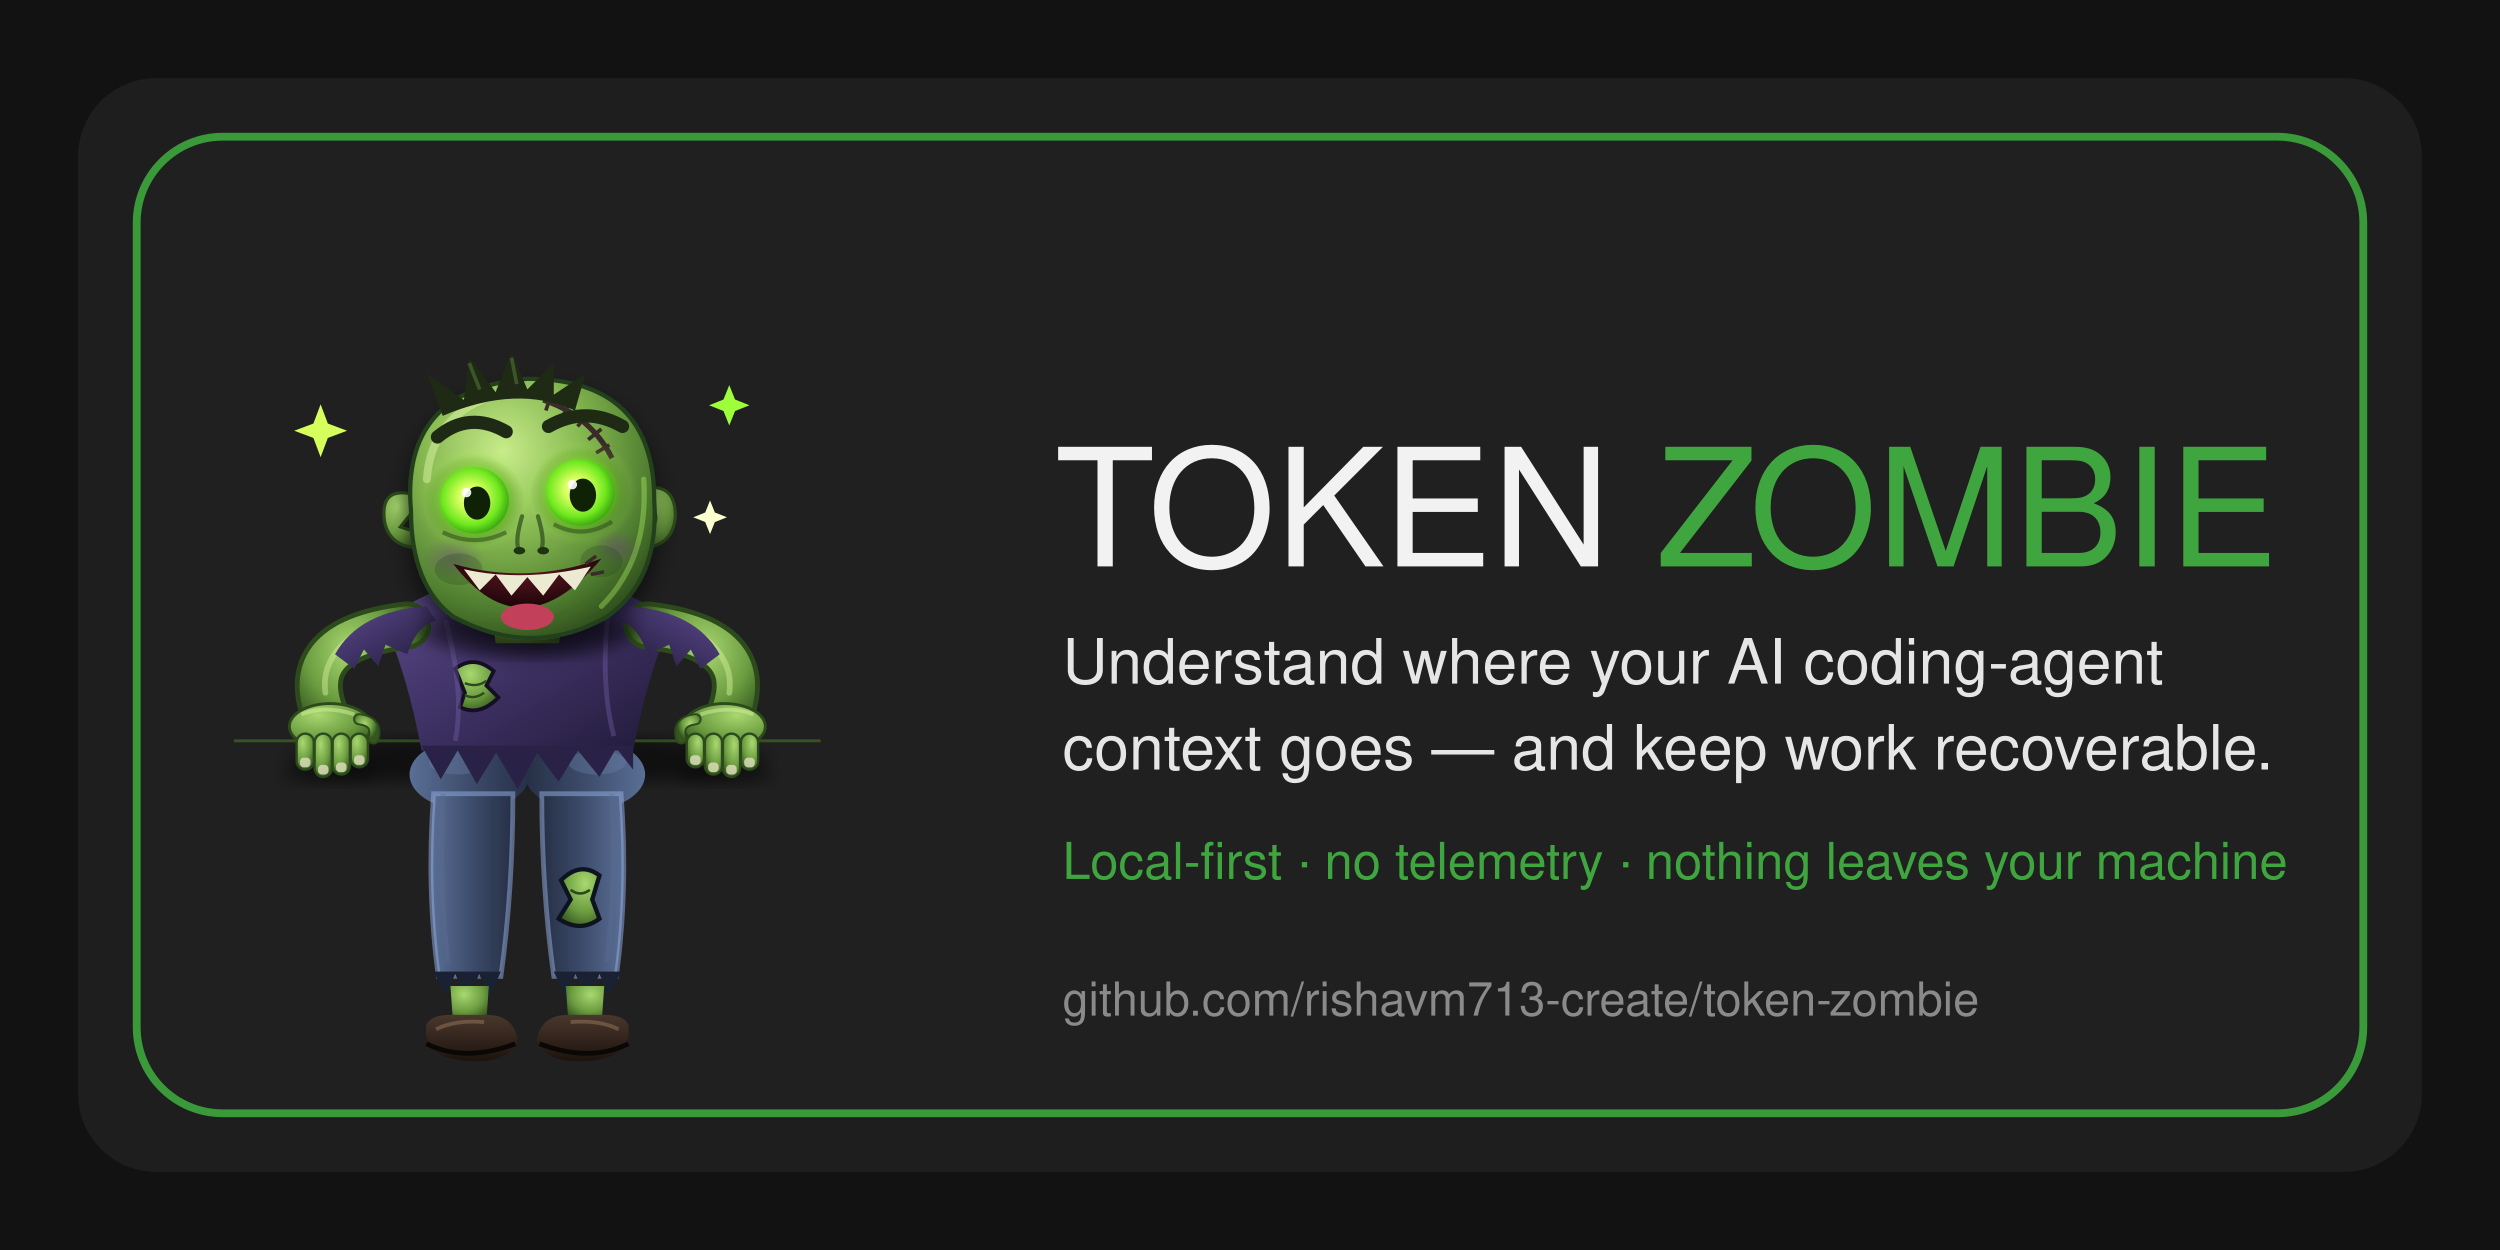
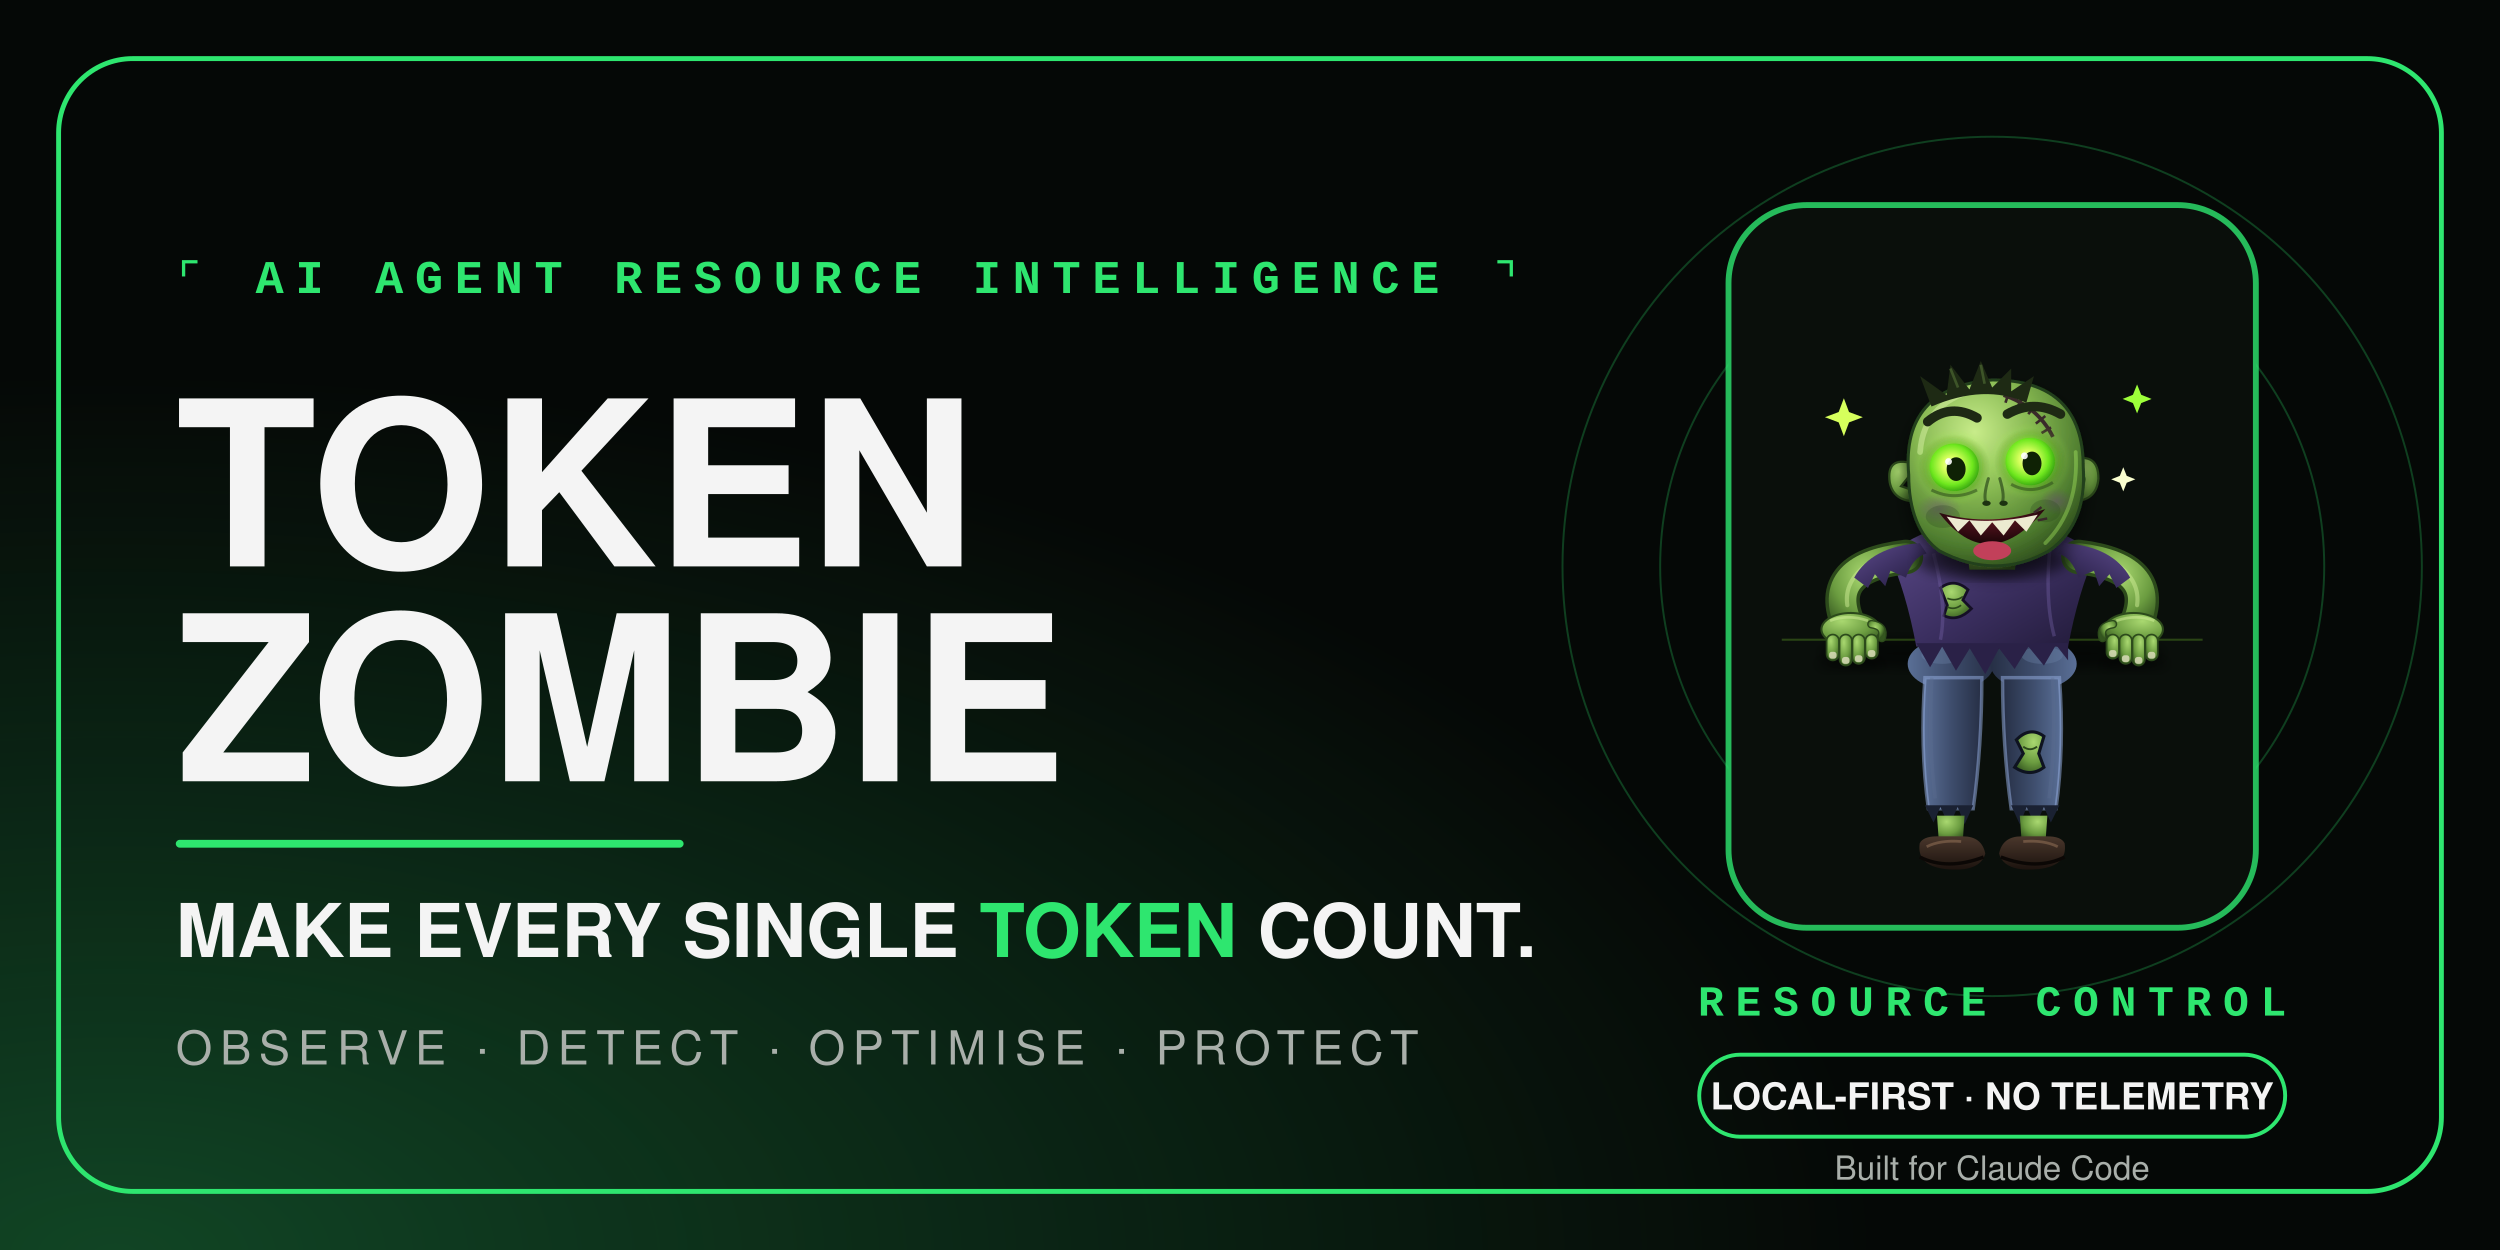
<svg xmlns="http://www.w3.org/2000/svg" viewBox="0 0 1280 640" width="1280" height="640">
-   <rect width="1280" height="640" fill="#121212" />
-   <rect x="40" y="40" width="1200" height="560" rx="40" fill="#1e1e1e" />
-   <rect x="70" y="70" width="1140" height="500" rx="44" fill="#202020" stroke="#3a9a3a" stroke-width="4" />
-   <svg x="110" y="90" width="320" height="474" viewBox="0 0 260 385">
+   <defs>
+     <radialGradient id="g" cx="0.05" cy="1" r="0.7">
+       <stop offset="0" stop-color="#1f8f4a" stop-opacity=".45" />
+       <stop offset="1" stop-color="#1f8f4a" stop-opacity="0" />
+     </radialGradient>
+   </defs>
+   <rect width="1280" height="640" fill="#050806" />
+   <rect width="1280" height="640" fill="url(#g)" />
+   <rect x="30" y="30" width="1220" height="580" rx="38" fill="none" stroke="#2ee66f" stroke-width="2.5" />
+   <g fill="none" stroke="#2ee66f" stroke-opacity=".25">
+     <circle cx="1020" cy="290" r="220" />
+     <circle cx="1020" cy="290" r="170" />
+   </g>
+   <rect x="885" y="105" width="270" height="370" rx="40" fill="#0a0f0b" stroke="#2ee66f" stroke-opacity=".8" stroke-width="3" />
+   <svg x="905" y="120" width="230" height="340" viewBox="0 0 260 385">
    <defs>
      <radialGradient id="tzSkin" cx="38%" cy="28%" r="78%">
        <stop offset="0" stop-color="#c8ec8a" />
        <stop offset=".42" stop-color="#86b851" />
        <stop offset=".78" stop-color="#4f7d2f" />
        <stop offset="1" stop-color="#2c4a1b" />
      </radialGradient>
      <radialGradient id="tzSkinB" cx="35%" cy="25%" r="85%">
        <stop offset="0" stop-color="#a9d870" />
        <stop offset=".6" stop-color="#6b9c40" />
        <stop offset="1" stop-color="#34561f" />
      </radialGradient>
      <linearGradient id="tzShirt" x1="0" y1="0" x2="1" y2="1">
        <stop offset="0" stop-color="#5d4b8c" />
        <stop offset=".55" stop-color="#3b2f60" />
        <stop offset="1" stop-color="#211a38" />
      </linearGradient>
      <linearGradient id="tzPants" x1="0" y1="0" x2="1" y2="0">
        <stop offset="0" stop-color="#5a6f96" />
        <stop offset=".5" stop-color="#3d4c6b" />
        <stop offset="1" stop-color="#262f45" />
      </linearGradient>
      <linearGradient id="tzShoe" x1="0" y1="0" x2="0" y2="1">
        <stop offset="0" stop-color="#4a372c" />
        <stop offset="1" stop-color="#1c130e" />
      </linearGradient>
      <radialGradient id="tzEye" cx="45%" cy="45%" r="60%">
        <stop offset="0" stop-color="#fbffd0" />
        <stop offset=".3" stop-color="#d6ff5c" />
        <stop offset=".7" stop-color="#6fe81f" />
        <stop offset="1" stop-color="#2f9a0c" />
      </radialGradient>
      <radialGradient id="tzHalo" cx="50%" cy="50%" r="50%">
        <stop offset="0" stop-color="#9dff3a" stop-opacity=".55" />
        <stop offset="1" stop-color="#9dff3a" stop-opacity="0" />
      </radialGradient>
      <radialGradient id="tzAO" cx="50%" cy="50%" r="50%">
        <stop offset="0" stop-color="#0b1406" stop-opacity=".75" />
        <stop offset="1" stop-color="#0b1406" stop-opacity="0" />
      </radialGradient>
      <radialGradient id="tzBruise" cx="50%" cy="50%" r="50%">
        <stop offset="0" stop-color="#6b3f7a" stop-opacity=".45" />
        <stop offset="1" stop-color="#6b3f7a" stop-opacity="0" />
      </radialGradient>
      <radialGradient id="tzMouth" cx="50%" cy="30%" r="70%">
        <stop offset="0" stop-color="#5a1420" />
        <stop offset="1" stop-color="#1a0508" />
      </radialGradient>
      <filter id="tzGlow" x="-60%" y="-60%" width="220%" height="220%">
        <feGaussianBlur stdDeviation="2.2" result="b" />
        <feMerge>
          <feMergeNode in="b" />
          <feMergeNode in="SourceGraphic" />
        </feMerge>
      </filter>
      <filter id="tzShadow" x="-20%" y="-20%" width="140%" height="150%">
        <feDropShadow dx="0" dy="5" stdDeviation="4.5" flood-color="#000" flood-opacity=".55" />
      </filter>
      <filter id="tzSoft">
        <feGaussianBlur stdDeviation="3" />
      </filter>
    </defs>
    <style>.tz-zombie{width:100%;height:100%;overflow:visible;display:block}.tz-zombie *{transform-box:view-box}.tz-torso,.tz-head{transform-origin:130px 172px}.tz-legL{transform-origin:108px 178px}.tz-legR{transform-origin:152px 178px}@keyframes tzBreath{0%,100%{transform:scale(1,1)}50%{transform:scale(1.012,1.03)}}@keyframes tzHeadBob{0%,100%{transform:translateY(0)}50%{transform:translateY(-1.6px)}}@keyframes tzBlink{0%,92%,100%{transform:scaleY(0)}95%{transform:scaleY(1)}}@keyframes tzSwingL{0%,100%{transform:rotate(0)}50%{transform:rotate(7deg)}}@keyframes tzSwingR{0%,100%{transform:rotate(0)}50%{transform:rotate(-6deg)}}@keyframes tzLook{0%,100%{transform:rotate(0) translateX(0)}20%{transform:rotate(-7deg) translateX(-4px)}45%{transform:rotate(-6deg) translateX(-4px)}65%{transform:rotate(6deg) translateX(4px)}85%{transform:rotate(5deg) translateX(4px)}}@keyframes tzPupil{0%,100%{transform:translateX(0)}20%,45%{transform:translateX(-3.5px)}65%,85%{transform:translateX(3.5px)}}@keyframes tzBounce{0%,100%{transform:translateY(0) scale(1)}30%{transform:translateY(-9px) scale(1.02,.98)}55%{transform:translateY(0) scale(1.03,.96)}}@keyframes tzKick{0%,100%{transform:rotate(0)}30%{transform:rotate(-22deg)}60%{transform:rotate(10deg)}}@keyframes tzKickR{0%,100%{transform:rotate(0)}30%{transform:rotate(22deg)}60%{transform:rotate(-10deg)}}@keyframes tzSpark{0%,100%{opacity:0;transform:scale(.6)}50%{opacity:1;transform:scale(1.15)}}@keyframes tzShake{0%,100%{transform:translateX(0)}20%{transform:translateX(-2px) rotate(-1.5deg)}40%{transform:translateX(2px) rotate(1.5deg)}60%{transform:translateX(-1.5px)}80%{transform:translateX(1.5px)}}@keyframes tzPulse{0%,100%{opacity:.55}50%{opacity:1}}@keyframes tzNod{0%,100%{transform:rotate(6deg) translateY(4px)}50%{transform:rotate(9deg) translateY(7px)}}@keyframes tzZ{0%{opacity:0;transform:translate(0,6px)}30%{opacity:1}100%{opacity:0;transform:translate(10px,-14px)}}@keyframes tzThink{0%,100%{opacity:.3}50%{opacity:1}}.tz-idle .tz-torso{animation:tzBreath 4.2s ease-in-out infinite}.tz-idle .tz-head{animation:tzHeadBob 4.2s ease-in-out infinite}.tz-idle .tz-lid,.tz-working .tz-lid,.tz-excited .tz-lid{animation:tzBlink 5.5s infinite}.tz-idle .tz-legL{animation:tzSwingL 6s ease-in-out infinite}.tz-idle .tz-legR{animation:tzSwingR 6s ease-in-out infinite 1.2s}.tz-working .tz-torso{animation:tzBreath 3s ease-in-out infinite}.tz-working .tz-head{animation:tzLook 4.8s ease-in-out infinite}.tz-working .tz-pupil{animation:tzPupil 4.8s ease-in-out infinite}.tz-working .tz-think{animation:tzThink 1.6s ease-in-out infinite}.tz-working .tz-legL{animation:tzSwingL 2.4s ease-in-out infinite}.tz-working .tz-legR{animation:tzSwingR 2.4s ease-in-out infinite .6s}.tz-excited .tz-torso,.tz-excited .tz-head{animation:tzBounce .9s ease-in-out infinite}.tz-excited .tz-legL{animation:tzKick .9s ease-in-out infinite}.tz-excited .tz-legR{animation:tzKickR .9s ease-in-out infinite .15s}.tz-excited .tz-spark{animation:tzSpark 1.2s ease-in-out infinite;transform-origin:130px 60px}.tz-excited .tz-halo{animation:tzPulse .9s ease-in-out infinite}.tz-alert .tz-head{animation:tzShake .5s ease-in-out infinite}.tz-alert .tz-bang{animation:tzPulse .7s ease-in-out infinite}.tz-alert .tz-halo{animation:tzPulse .5s ease-in-out infinite}.tz-sleep .tz-head{animation:tzNod 5s ease-in-out infinite}.tz-sleep .tz-torso{animation:tzBreath 6s ease-in-out infinite}.tz-sleep .tz-halo{opacity:.25}.tz-sleep .tz-z text{animation:tzZ 3.2s ease-in-out infinite}.tz-sleep .tz-z text+text{animation-delay:1.6s}@media (prefers-reduced-motion:reduce){.tz-zombie *{animation:none!important}}</style>
    <g transform="translate(0 65)">
      <ellipse cx="130" cy="178" rx="100" ry="10" fill="#000" opacity=".5" filter="url(#tzSoft)" />
      <path d="M8 170 H252" stroke="#9dff3a" stroke-opacity=".22" stroke-width="1.2" />
      <g class="tz-leg tz-legL">
        <g>
          <ellipse cx="106" cy="184" rx="25" ry="15" fill="url(#tzPants)" />
          <ellipse cx="101" cy="179" rx="12" ry="5" fill="#6d84aa" opacity=".35" />
          <path d="M91 192 Q88 232 93 268 L119 268 Q124 232 124 192 Z" fill="url(#tzPants)" stroke="#8fa6d6" stroke-opacity=".55" stroke-width="2" />
          <path d="M95 192 Q93 230 97 262" fill="none" stroke="#5b6e8f" stroke-width="2" opacity=".35" />
          <path d="M91 266 L96 276 L100 267 L105 278 L110 267 L114 277 L119 266 Z" fill="#1a2132" />
          <path d="M98 272 L114 272 L113 286 L99 286 Z" fill="url(#tzSkinB)" />
          <path d="M88 288 Q86 301 103 303 Q123 305 126 294 Q124 284 113 284 L98 284 Q90 284 88 288 Z" fill="url(#tzShoe)" />
          <path d="M92 290 Q100 286 112 287" fill="none" stroke="#8a6a52" stroke-width="1.6" opacity=".6" />
          <path d="M88 296 Q104 304 125 296" fill="none" stroke="#0b0705" stroke-width="2" />
        </g>
      </g>
      <g class="tz-leg tz-legR">
        <g transform="translate(260 0) scale(-1 1)">
          <ellipse cx="106" cy="184" rx="25" ry="15" fill="url(#tzPants)" />
          <ellipse cx="101" cy="179" rx="12" ry="5" fill="#6d84aa" opacity=".35" />
          <path d="M91 192 Q88 232 93 268 L119 268 Q124 232 124 192 Z" fill="url(#tzPants)" stroke="#8fa6d6" stroke-opacity=".55" stroke-width="2" />
          <path d="M95 192 Q93 230 97 262" fill="none" stroke="#5b6e8f" stroke-width="2" opacity=".35" />
          <path d="M100 226 Q108 220 116 228 L112 236 L117 244 Q108 250 100 244 L103 236 Z" fill="url(#tzSkinB)" />
          <path d="M100 226 Q108 220 116 228 L112 236 L117 244 Q108 250 100 244 L103 236 Z" fill="none" stroke="#0e1320" stroke-width="1.8" />
          <path d="M104 232 Q108 235 112 232" fill="none" stroke="#2c4a1b" stroke-width="1.1" />
          <path d="M91 266 L96 276 L100 267 L105 278 L110 267 L114 277 L119 266 Z" fill="#1a2132" />
          <path d="M98 272 L114 272 L113 286 L99 286 Z" fill="url(#tzSkinB)" />
          <path d="M88 288 Q86 301 103 303 Q123 305 126 294 Q124 284 113 284 L98 284 Q90 284 88 288 Z" fill="url(#tzShoe)" />
          <path d="M92 290 Q100 286 112 287" fill="none" stroke="#8a6a52" stroke-width="1.6" opacity=".6" />
          <path d="M88 296 Q104 304 125 296" fill="none" stroke="#0b0705" stroke-width="2" />
        </g>
      </g>
      <g class="tz-torso">
        <path d="M86 174 Q80 142 70 120 Q98 100 130 100 Q162 100 190 120 Q180 142 174 174 Z" fill="url(#tzShirt)" />
        <path d="M112 102 L130 128 L148 102 Q130 98 112 102 Z" fill="url(#tzSkinB)" />
        <path d="M118 110 L130 124 L142 110" fill="none" stroke="#2c4a1b" stroke-width="1.4" opacity=".6" />
        <path d="M100 140 Q108 134 116 141 L113 147 L118 152 Q110 160 102 156 L104 150 Z" fill="url(#tzSkinB)" />
        <path d="M100 140 Q108 134 116 141 L113 147 L118 152 Q110 160 102 156 L104 150 Z" fill="none" stroke="#150f26" stroke-width="1.6" />
        <path d="M104 146 Q109 148 113 145 M104 151 Q108 153 112 150" fill="none" stroke="#2c4a1b" stroke-width="1" />
        <path d="M96 120 Q104 150 100 170 M164 112 Q160 146 166 168" fill="none" stroke="#7b68b0" stroke-width="2" opacity=".35" />
        <path d="M86 172 L94 186 L101 174 L109 188 L117 175 L126 190 L134 175 L143 187 L151 174 L160 185 L167 173 L174 182 L174 172 Z" fill="#2a2147" />
        <ellipse cx="130" cy="110" rx="46" ry="11" fill="url(#tzAO)" opacity=".85" />
      </g>
      <g>
        <path d="M80 122 Q30 128 48 164" fill="none" stroke="#2c4a1b" stroke-width="20" stroke-linecap="round" />
        <path d="M80 122 Q30 128 48 164" fill="none" stroke="url(#tzSkinB)" stroke-width="16" stroke-linecap="round" />
        <path d="M58 126 Q44 136 46 150" fill="none" stroke="#d5f29b" stroke-width="2.4" stroke-linecap="round" opacity=".45" />
        <path d="M88 114 Q60 116 50 134 L58 140 L62 132 L68 139 L71 130 L80 134 Q84 122 92 120 Z" fill="url(#tzShirt)" />
      </g>
      <g transform="translate(260 0) scale(-1 1)">
        <path d="M80 122 Q30 128 48 164" fill="none" stroke="#2c4a1b" stroke-width="20" stroke-linecap="round" />
        <path d="M80 122 Q30 128 48 164" fill="none" stroke="url(#tzSkinB)" stroke-width="16" stroke-linecap="round" />
        <path d="M58 126 Q44 136 46 150" fill="none" stroke="#d5f29b" stroke-width="2.4" stroke-linecap="round" opacity=".45" />
        <path d="M88 114 Q60 116 50 134 L58 140 L62 132 L68 139 L71 130 L80 134 Q84 122 92 120 Z" fill="url(#tzShirt)" />
      </g>
      <g class="tz-head">
        <g transform="translate(130 70) scale(1.1) translate(-130 -58)">
          <ellipse cx="130" cy="108" rx="40" ry="9" fill="#000" opacity=".45" filter="url(#tzSoft)" />
          <path d="M116 96 L118 112 L142 112 L144 96 Z" fill="url(#tzSkinB)" />
          <path d="M88 56 Q74 52 76 66 Q78 76 90 76 L88 70 L82 68 L86 63 Z" fill="url(#tzSkinB)" stroke="#2c4a1b" stroke-width="1.2" />
          <path d="M172 54 Q186 50 186 64 Q185 76 172 76 Z" fill="url(#tzSkinB)" stroke="#2c4a1b" stroke-width="1.2" />
          <path d="M176 60 Q181 64 176 70" fill="none" stroke="#2c4a1b" stroke-width="1.4" />
          <path d="M86 62 Q82 16 130 12 Q178 12 178 58 Q180 88 160 102 Q132 118 102 102 Q86 90 86 62 Z" fill="url(#tzSkin)" stroke="#23401a" stroke-width="1.6" filter="url(#tzShadow)" />
          <path d="M92 50 Q94 22 126 16" fill="none" stroke="#e2f8b0" stroke-width="3" stroke-linecap="round" opacity=".45" />
          <path d="M174 50 Q176 80 158 98" fill="none" stroke="#b6ff6a" stroke-width="2" stroke-linecap="round" opacity=".35" />
          <ellipse cx="102" cy="80" rx="12" ry="8" fill="url(#tzBruise)" />
          <ellipse cx="164" cy="76" rx="9" ry="7" fill="url(#tzBruise)" />
          <path d="M136 20 Q154 26 162 42" fill="none" stroke="#3a2a2a" stroke-width="2" />
          <path d="M139 18 l-2 6 M146 21 l-3 6 M153 25 l-4 5 M158 31 l-5 4 M161 37 l-5 3" stroke="#3a2a2a" stroke-width="1.4" />
          <path d="M98 26 L92 10 L106 20 L108 4 L118 17 L124 2 L130 16 L140 6 L140 18 L152 10 L148 24 Q126 14 98 26 Z" fill="#1e2a14" />
          <path d="M108 6 L112 16 M124 4 L126 14" stroke="#3d5428" stroke-width="1.4" />
          <ellipse cx="110" cy="58" rx="19" ry="17.5" fill="url(#tzAO)" />
          <ellipse cx="110" cy="58" rx="22" ry="20.5" fill="url(#tzHalo)" class="tz-halo" />
          <g class="tz-eye">
            <ellipse cx="110" cy="58" rx="13" ry="12.5" fill="url(#tzEye)" filter="url(#tzGlow)" />
            <g class="tz-pupil">
              <ellipse cx="111" cy="59" rx="5.0" ry="6.25" fill="#0f2205" />
              <circle cx="107" cy="55" r="1.8" fill="#fff" opacity=".9" />
            </g>
          </g>
          <clipPath id="tzC110">
            <ellipse cx="110" cy="58" rx="13.6" ry="13.1" />
          </clipPath>
          <g clip-path="url(#tzC110)">
            <rect class="tz-lid" x="95" y="44.5" width="30" height="27.0" fill="url(#tzSkin)" style="transform-origin:110px 44.5px;transform:scaleY(0)" />
            <path d="M97 45.5 Q110 48.5 123 45.5" fill="none" stroke="#1d3311" stroke-width="0" />
          </g>
          <ellipse cx="150" cy="55" rx="19" ry="17.5" fill="url(#tzAO)" />
          <ellipse cx="150" cy="55" rx="22" ry="20.5" fill="url(#tzHalo)" class="tz-halo" />
          <g class="tz-eye">
            <ellipse cx="150" cy="55" rx="13" ry="12.5" fill="url(#tzEye)" filter="url(#tzGlow)" />
            <g class="tz-pupil">
              <ellipse cx="151" cy="56" rx="5.0" ry="6.25" fill="#0f2205" />
              <circle cx="147" cy="52" r="1.8" fill="#fff" opacity=".9" />
            </g>
          </g>
          <clipPath id="tzC150">
            <ellipse cx="150" cy="55" rx="13.6" ry="13.1" />
          </clipPath>
          <g clip-path="url(#tzC150)">
            <rect class="tz-lid" x="135" y="41.5" width="30" height="27.0" fill="url(#tzSkin)" style="transform-origin:150px 41.5px;transform:scaleY(0)" />
            <path d="M137 42.5 Q150 45.5 163 42.5" fill="none" stroke="#1d3311" stroke-width="0" />
          </g>
          <path d="M96 34 Q108 24 122 32" fill="none" stroke="#1e2a14" stroke-width="5" stroke-linecap="round" />
          <path d="M138 30 Q152 22 166 30" fill="none" stroke="#1e2a14" stroke-width="5" stroke-linecap="round" />
          <path d="M98 70 Q110 76 122 70 M140 67 Q151 73 162 66" fill="none" stroke="#2c4a1b" stroke-width="1.6" opacity=".55" />
          <ellipse cx="104" cy="84" rx="9" ry="6" fill="#23401a" opacity=".25" />
          <ellipse cx="158" cy="81" rx="8" ry="6" fill="#23401a" opacity=".25" />
          <path d="M128 64 Q125 74 127 77 M134 64 Q137 74 135 77" fill="none" stroke="#2c4a1b" stroke-width="1.6" stroke-linecap="round" opacity=".7" />
          <ellipse cx="127" cy="77" rx="2.2" ry="1.4" fill="#1d3311" />
          <ellipse cx="136" cy="77" rx="2.2" ry="1.4" fill="#1d3311" />
          <path d="M102 82 Q128 116 158 80 Q130 90 102 82 Z" fill="url(#tzMouth)" />
          <path d="M106 84 L112 92 L118 86 L124 94 L130 87 L136 94 L142 86 L148 92 L154 83 Q128 89 106 84 Z" fill="#ecead0" />
          <ellipse cx="130" cy="102" rx="10" ry="5" fill="#c2405a" />
          <path d="M152 82 l4 -3 M154 86 l5 -1" stroke="#3a2a2a" stroke-width="1.3" />
        </g>
      </g>
      <g class="tz-spark">
        <path d="M44 30 l3 8 8 3 -8 3 -3 8 -3 -8 -8 -3 8 -3 Z" fill="#d6ff5c" />
        <path d="M214 22 l2.4 6 6 2.4 -6 2.4 -2.4 6 -2.4 -6 -6 -2.4 6 -2.4 Z" fill="#9dff3a" />
        <path d="M206 70 l2 5 5 2 -5 2 -2 5 -2 -5 -5 -2 5 -2 Z" fill="#fbffd0" />
      </g>
      <g class="tz-hand">
        <g>
          <g transform="translate(-8 0)">
            <ellipse cx="56" cy="184" rx="20" ry="5" fill="#000" opacity=".35" filter="url(#tzSoft)" />
            <ellipse cx="56" cy="164" rx="17" ry="9.5" fill="url(#tzSkinB)" stroke="#2c4a1b" stroke-width="1.2" />
            <path d="M44 159 Q54 155 66 159" fill="none" stroke="#d5f29b" stroke-width="1.6" opacity=".5" />
            <rect x="42" y="167" width="7.2" height="15" rx="3.6" fill="url(#tzSkinB)" stroke="#2c4a1b" stroke-width="1" />
            <rect x="43.4" y="177" width="4.4" height="4" rx="1.6" fill="#d9dcb8" opacity=".85" />
            <rect x="49.5" y="167" width="7.2" height="18" rx="3.6" fill="url(#tzSkinB)" stroke="#2c4a1b" stroke-width="1" />
            <rect x="50.9" y="180" width="4.4" height="4" rx="1.6" fill="#d9dcb8" opacity=".85" />
            <rect x="57" y="167" width="7.2" height="17" rx="3.6" fill="url(#tzSkinB)" stroke="#2c4a1b" stroke-width="1" />
            <rect x="58.4" y="179" width="4.4" height="4" rx="1.6" fill="#d9dcb8" opacity=".85" />
            <rect x="64.5" y="167" width="7.2" height="14" rx="3.6" fill="url(#tzSkinB)" stroke="#2c4a1b" stroke-width="1" />
            <rect x="65.9" y="176" width="4.4" height="4" rx="1.6" fill="#d9dcb8" opacity=".85" />
            <path d="M68 161 Q76 162 74 169" fill="none" stroke="#2c4a1b" stroke-width="5" stroke-linecap="round" />
            <path d="M68 161 Q76 162 74 169" fill="none" stroke="url(#tzSkinB)" stroke-width="3.4" stroke-linecap="round" />
          </g>
        </g>
      </g>
      <g class="tz-hand">
        <g transform="translate(260 0) scale(-1 1)">
          <g transform="translate(-8 0)">
            <ellipse cx="56" cy="184" rx="20" ry="5" fill="#000" opacity=".35" filter="url(#tzSoft)" />
            <ellipse cx="56" cy="164" rx="17" ry="9.5" fill="url(#tzSkinB)" stroke="#2c4a1b" stroke-width="1.2" />
            <path d="M44 159 Q54 155 66 159" fill="none" stroke="#d5f29b" stroke-width="1.6" opacity=".5" />
            <rect x="42" y="167" width="7.2" height="15" rx="3.6" fill="url(#tzSkinB)" stroke="#2c4a1b" stroke-width="1" />
            <rect x="43.4" y="177" width="4.4" height="4" rx="1.6" fill="#d9dcb8" opacity=".85" />
            <rect x="49.5" y="167" width="7.2" height="18" rx="3.6" fill="url(#tzSkinB)" stroke="#2c4a1b" stroke-width="1" />
            <rect x="50.9" y="180" width="4.4" height="4" rx="1.6" fill="#d9dcb8" opacity=".85" />
            <rect x="57" y="167" width="7.2" height="17" rx="3.6" fill="url(#tzSkinB)" stroke="#2c4a1b" stroke-width="1" />
            <rect x="58.4" y="179" width="4.4" height="4" rx="1.6" fill="#d9dcb8" opacity=".85" />
            <rect x="64.5" y="167" width="7.2" height="14" rx="3.6" fill="url(#tzSkinB)" stroke="#2c4a1b" stroke-width="1" />
            <rect x="65.9" y="176" width="4.4" height="4" rx="1.6" fill="#d9dcb8" opacity=".85" />
            <path d="M68 161 Q76 162 74 169" fill="none" stroke="#2c4a1b" stroke-width="5" stroke-linecap="round" />
            <path d="M68 161 Q76 162 74 169" fill="none" stroke="url(#tzSkinB)" stroke-width="3.4" stroke-linecap="round" />
          </g>
        </g>
      </g>
    </g>
  </svg>
-   <g font-family="Helvetica Neue,Helvetica,Arial,sans-serif">
-     <text x="540" y="290" font-size="84" font-weight="500" fill="#f2f2f2">TOKEN <tspan fill="#3fa63f">ZOMBIE</tspan>
-     </text>
-     <text x="544" y="350" font-size="32" fill="#e6e6e6">Understand where your AI coding-agent</text>
-     <text x="544" y="394" font-size="32" fill="#e6e6e6">context goes — and keep work recoverable.</text>
-     <text x="544" y="450" font-size="26" fill="#3fa63f">Local-first · no telemetry · nothing leaves your machine</text>
-     <text x="544" y="520" font-size="24" fill="#8a8a8a">github.com/rishavm713-create/token-zombie</text>
-   </g>
+   <text x="90" y="150" font-family="Menlo,Courier New,monospace" font-size="24" font-weight="700" letter-spacing="6" fill="#2ee66f">⌜ AI AGENT RESOURCE INTELLIGENCE ⌝</text>
+   <text x="90" y="290" font-family="Helvetica Neue,Helvetica,Arial,sans-serif" font-size="118" font-weight="800" fill="#f4f4f4">TOKEN</text>
+   <text x="90" y="400" font-family="Helvetica Neue,Helvetica,Arial,sans-serif" font-size="118" font-weight="800" fill="#f4f4f4">ZOMBIE</text>
+   <rect x="90" y="430" width="260" height="4" rx="2" fill="#2ee66f" />
+   <text x="90" y="490" font-family="Helvetica Neue,Helvetica,Arial,sans-serif" font-size="38" font-weight="600" fill="#f4f4f4">MAKE EVERY SINGLE <tspan fill="#2ee66f">TOKEN</tspan> COUNT.</text>
+   <text x="90" y="545" font-family="Helvetica Neue,Helvetica,Arial,sans-serif" font-size="24" letter-spacing="4" fill="#a9afaa">OBSERVE  ·  DETECT  ·  OPTIMISE  ·  PROTECT</text>
+   <text x="1020" y="520" text-anchor="middle" font-family="Menlo,Courier New,monospace" font-size="22" font-weight="700" letter-spacing="6" fill="#2ee66f">RESOURCE CONTROL</text>
+   <rect x="870" y="540" width="300" height="42" rx="21" fill="none" stroke="#2ee66f" stroke-width="2" />
+   <text x="1020" y="568" text-anchor="middle" font-family="Helvetica Neue,Helvetica,Arial,sans-serif" font-size="19" font-weight="600" fill="#f4f4f4">LOCAL-FIRST  ·  NO TELEMETRY</text>
+   <text x="1020" y="604" text-anchor="middle" font-family="Helvetica Neue,Helvetica,Arial,sans-serif" font-size="17" fill="#a9afaa">Built for Claude Code</text>
</svg>
